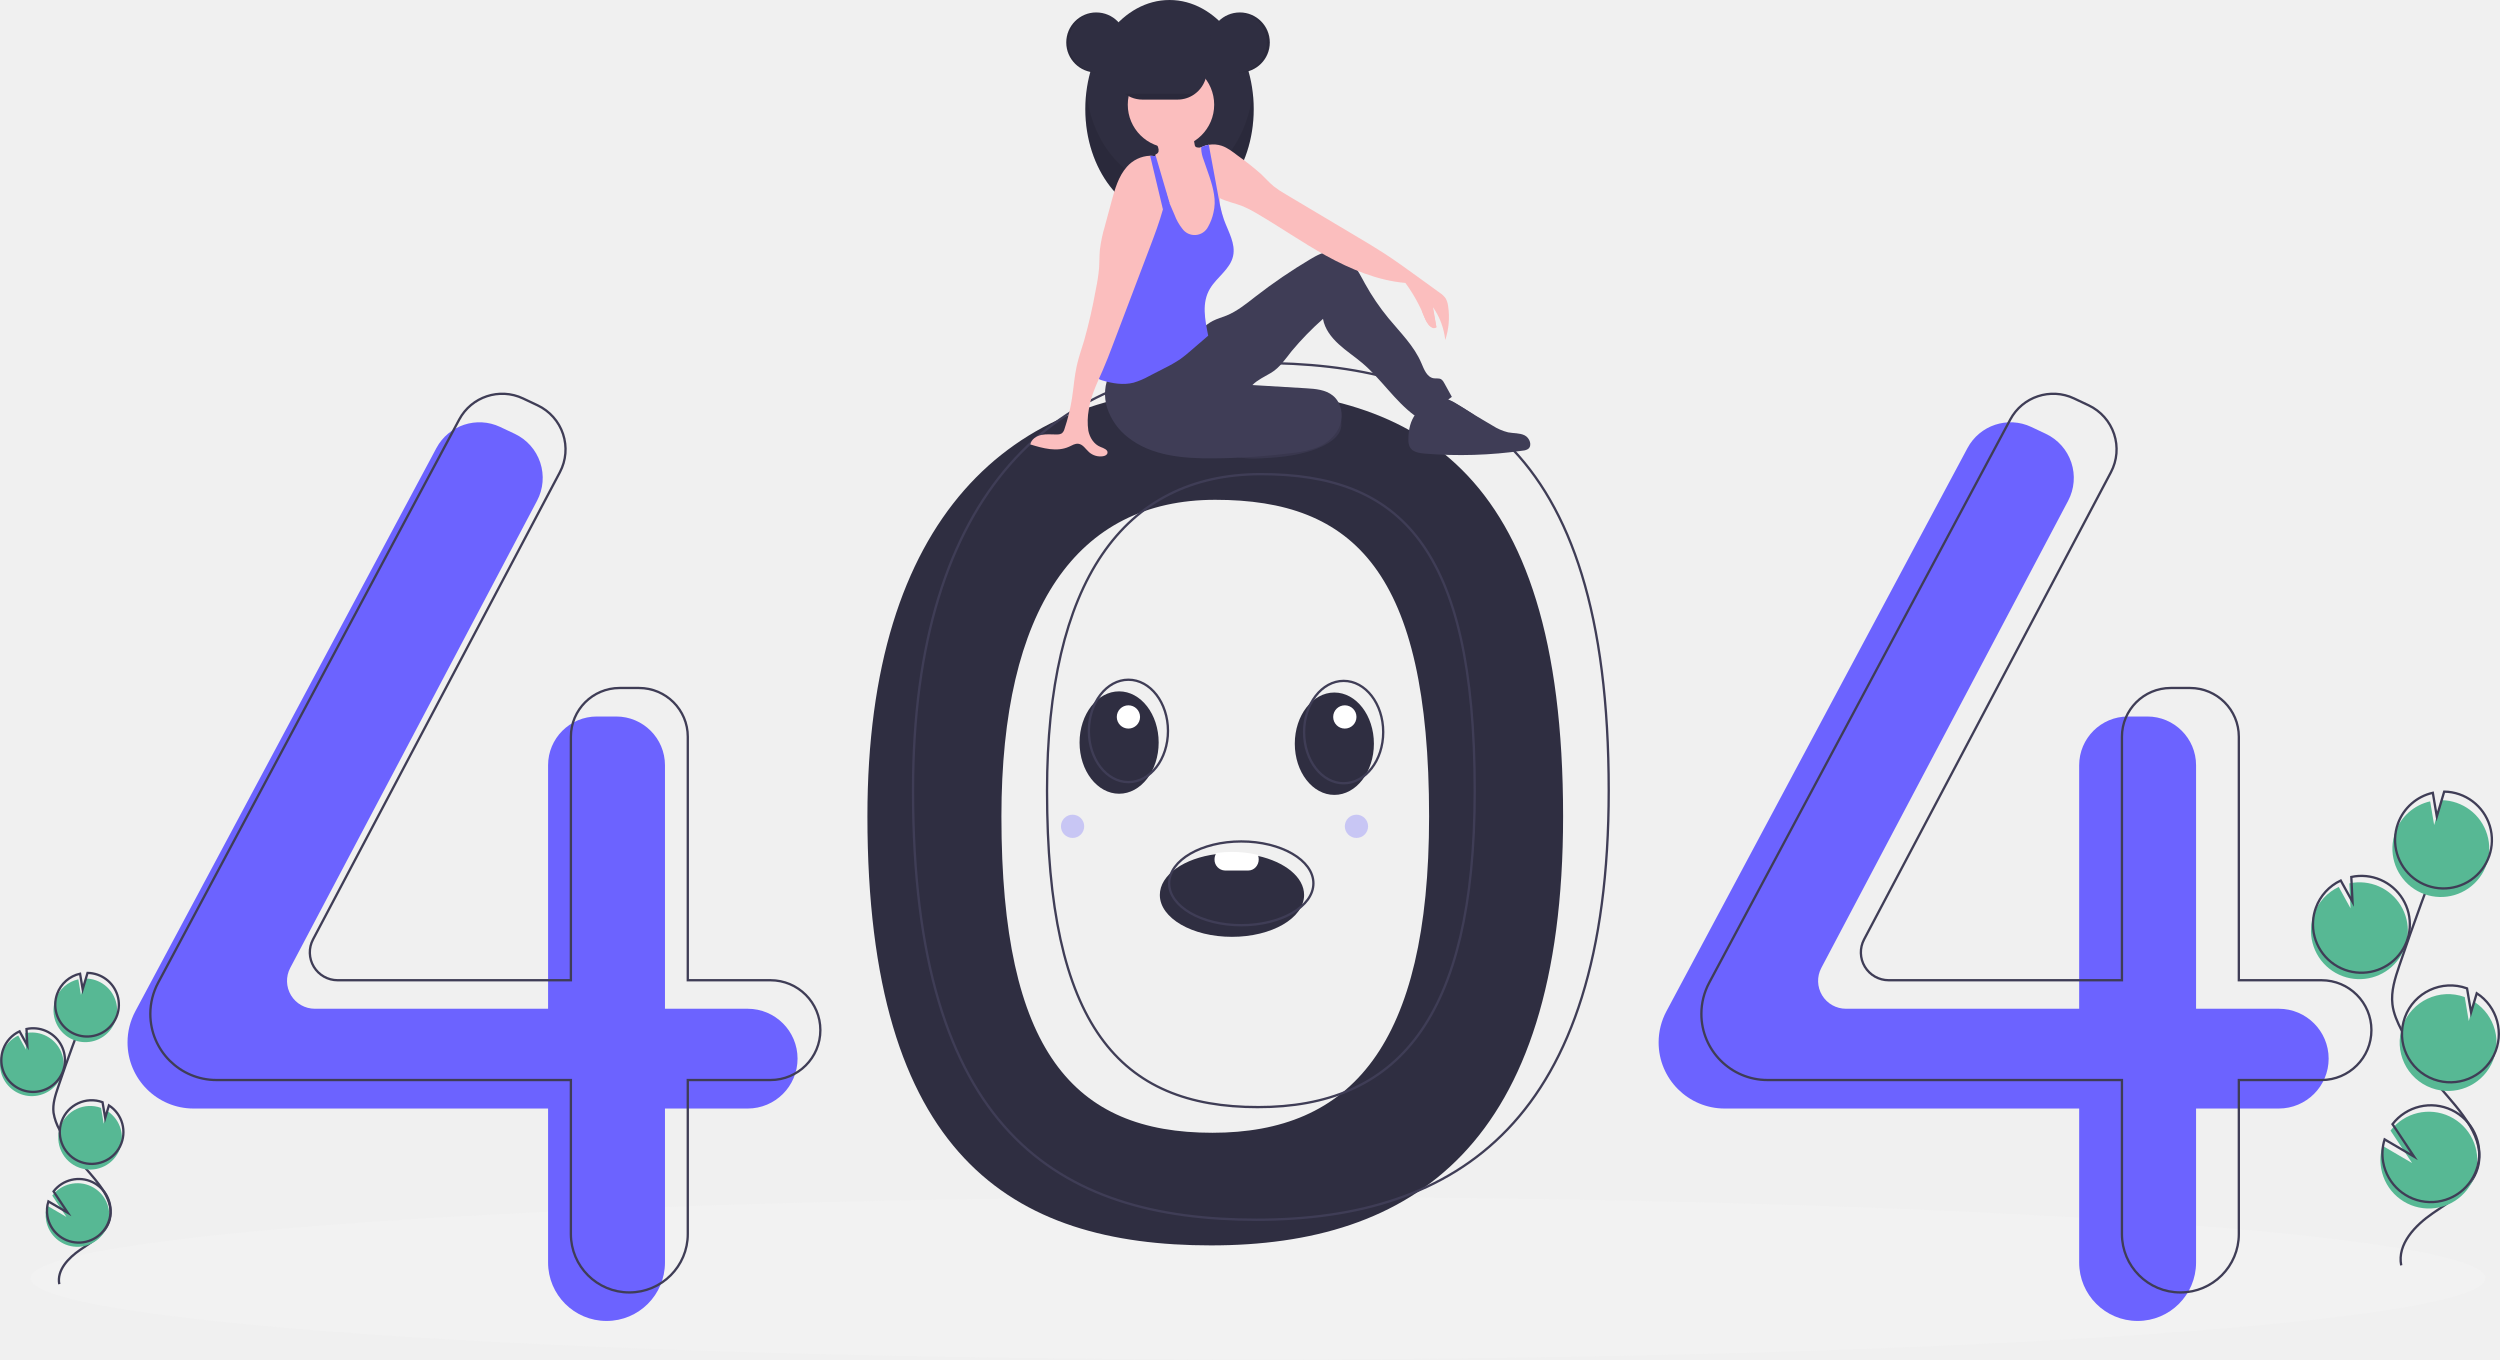
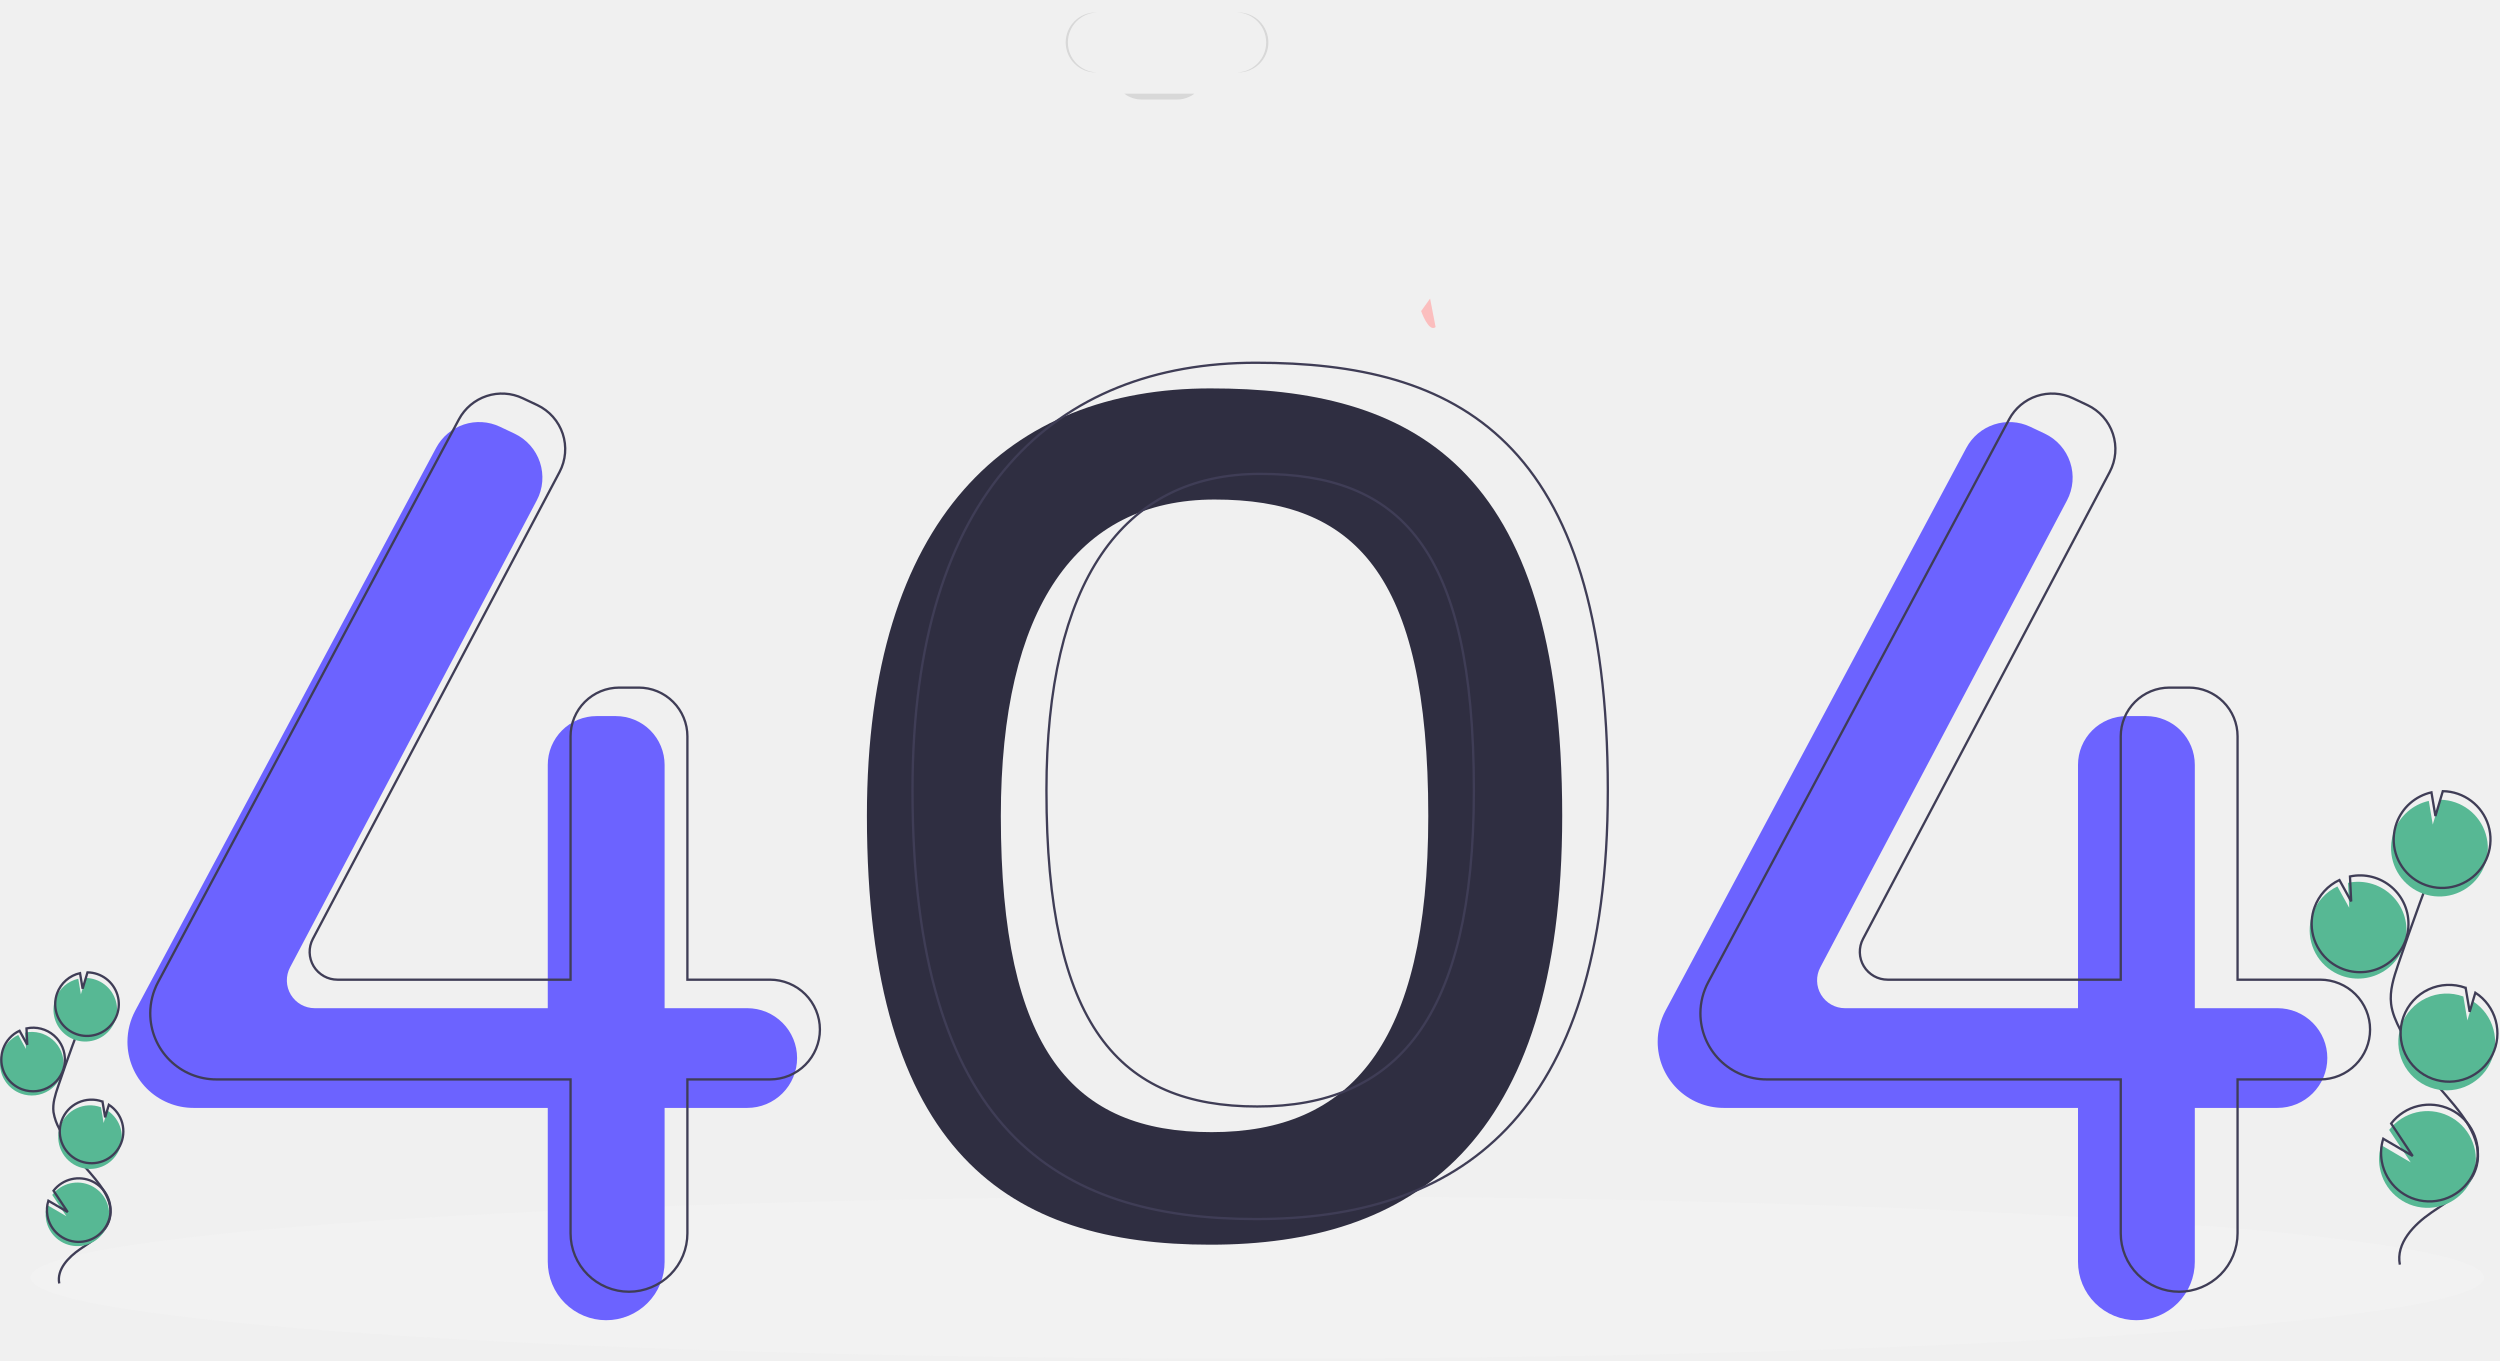
- <svg xmlns="http://www.w3.org/2000/svg" id="fd59ce54-f850-4dfc-bc34-dd7d379d600e" data-name="Layer 1" width="1074.392" height="584.231" viewBox="0 0 1074.392 584.231">
-   <ellipse cx="540.643" cy="549.309" rx="527.5" ry="34.922" fill="#f2f2f2" />
-   <path d="M583.48,324.894c-85.944,0-147.651,55.139-147.651,183.798,0,145.813,61.707,184.411,147.651,184.411s151.327-42.274,151.327-184.411C734.807,356.753,669.424,324.894,583.48,324.894Zm.565,319.808c-59.527,0-90.626-34.923-90.626-135.916,0-89.112,32.372-136.105,91.899-136.105s91.899,30.868,91.899,136.105C677.217,607.234,643.572,644.703,584.045,644.703Z" transform="translate(-63.054 -157.8845)" fill="#2f2e41" />
-   <path d="M384.365,591.401H348.831V486.762A20.956,20.956,0,0,0,327.875,465.806h-8.326a20.956,20.956,0,0,0-20.956,20.956V591.401H198.363a11.963,11.963,0,0,1-10.578-17.552l106.082-200.78A20.956,20.956,0,0,0,284.287,344.33l-6.262-2.957a20.956,20.956,0,0,0-27.429,9.07L121.214,592.475a28.416,28.416,0,0,0-3.356,13.396v0a28.416,28.416,0,0,0,28.416,28.416H298.593v66.167a25.119,25.119,0,0,0,25.119,25.119h0a25.119,25.119,0,0,0,25.119-25.119V634.287h35.534a21.443,21.443,0,0,0,21.443-21.443v0A21.443,21.443,0,0,0,384.365,591.401Z" transform="translate(-63.054 -157.8845)" fill="#6c63ff" />
-   <path d="M1042.362,591.401h-35.534V486.762A20.956,20.956,0,0,0,985.872,465.806h-8.326a20.956,20.956,0,0,0-20.956,20.956V591.401H856.359a11.963,11.963,0,0,1-10.578-17.552L951.864,373.069A20.956,20.956,0,0,0,942.284,344.33l-6.262-2.957a20.956,20.956,0,0,0-27.429,9.07L779.211,592.475a28.416,28.416,0,0,0-3.356,13.396v0a28.416,28.416,0,0,0,28.416,28.416H956.589v66.167a25.119,25.119,0,0,0,25.119,25.119h0a25.119,25.119,0,0,0,25.119-25.119V634.287h35.534a21.443,21.443,0,0,0,21.443-21.443v0A21.443,21.443,0,0,0,1042.362,591.401Z" transform="translate(-63.054 -157.8845)" fill="#6c63ff" />
-   <path d="M394.168,579.148H358.634V474.509a20.956,20.956,0,0,0-20.956-20.956h-8.326a20.956,20.956,0,0,0-20.956,20.956V579.148H208.165a11.963,11.963,0,0,1-10.578-17.552L303.67,360.816a20.956,20.956,0,0,0-9.58-28.739l-6.262-2.957a20.956,20.956,0,0,0-27.429,9.07L131.017,580.222a28.416,28.416,0,0,0-3.356,13.396v0a28.416,28.416,0,0,0,28.416,28.416H308.395v66.167a25.119,25.119,0,0,0,25.119,25.119h0a25.119,25.119,0,0,0,25.119-25.119V622.034h35.534a21.443,21.443,0,0,0,21.443-21.443v0A21.443,21.443,0,0,0,394.168,579.148Z" transform="translate(-63.054 -157.8845)" fill="none" stroke="#3f3d56" stroke-miterlimit="10" />
-   <path d="M1060.742,579.148h-35.534V474.509a20.956,20.956,0,0,0-20.956-20.956H995.925a20.956,20.956,0,0,0-20.956,20.956V579.148H874.739a11.963,11.963,0,0,1-10.578-17.552L970.244,360.816a20.956,20.956,0,0,0-9.58-28.739l-6.262-2.957a20.956,20.956,0,0,0-27.429,9.07L797.59,580.222a28.416,28.416,0,0,0-3.356,13.396v0a28.416,28.416,0,0,0,28.416,28.416H974.969v66.167a25.119,25.119,0,0,0,25.119,25.119h0a25.119,25.119,0,0,0,25.119-25.119V622.034h35.534a21.443,21.443,0,0,0,21.443-21.443v0A21.443,21.443,0,0,0,1060.742,579.148Z" transform="translate(-63.054 -157.8845)" fill="none" stroke="#3f3d56" stroke-miterlimit="10" />
-   <path d="M603.085,313.866c-85.944,0-147.651,55.139-147.651,183.798,0,145.813,61.707,184.411,147.651,184.411s151.327-42.274,151.327-184.411C754.412,345.725,689.029,313.866,603.085,313.866Zm.565,319.808c-59.527,0-90.626-34.923-90.626-135.916,0-89.112,32.372-136.105,91.899-136.105s91.899,30.868,91.899,136.105C696.822,596.206,663.177,633.675,603.65,633.675Z" transform="translate(-63.054 -157.8845)" fill="none" stroke="#3f3d56" stroke-miterlimit="10" />
-   <circle cx="471.141" cy="18.25" r="12.901" fill="#2f2e41" />
-   <ellipse cx="502.607" cy="46.885" rx="36.186" ry="46.885" fill="#2f2e41" />
-   <path d="M565.661,237.494c-18.128,0-33.141-17.271-35.776-39.805a60.976,60.976,0,0,0-.41,7.08c0,25.894,16.201,46.885,36.186,46.885s36.186-20.991,36.186-46.885a60.976,60.976,0,0,0-.41-7.08C598.803,220.224,583.789,237.494,565.661,237.494Z" transform="translate(-63.054 -157.8845)" opacity="0.1" />
-   <path d="M639.296,342.073c-.777,3.193-4.128,5.751-7.839,7.538-7.802,3.757-17.425,4.878-26.76,5.254a45.176,45.176,0,0,1-7.144-.132,20.537,20.537,0,0,1-12.251-5.631,1.681,1.681,0,0,1,.044-2.844c4.969-5.459,13.262-8.806,21.616-11.216,6.334-1.827,17.381-6.561,24.29-5.922C637.944,329.739,640.277,338.041,639.296,342.073Z" transform="translate(-63.054 -157.8845)" fill="#3f3d56" />
-   <path d="M639.296,342.073c-.777,3.193-4.128,5.751-7.839,7.538-7.802,3.757-17.425,4.878-26.76,5.254a45.176,45.176,0,0,1-7.144-.132,20.537,20.537,0,0,1-12.251-5.631,1.681,1.681,0,0,1,.044-2.844c4.969-5.459,13.262-8.806,21.616-11.216,6.334-1.827,17.381-6.561,24.29-5.922C637.944,329.739,640.277,338.041,639.296,342.073Z" transform="translate(-63.054 -157.8845)" opacity="0.1" />
-   <path d="M540.098,318.206a19.77,19.77,0,0,0-1.199,15.075,26.339,26.339,0,0,0,8.829,12.497c10.095,8.092,23.988,9.205,36.925,9.093a284.649,284.649,0,0,0,33.905-2.324,40.538,40.538,0,0,0,11.001-2.554c4.222-1.827,7.933-5.178,9.436-9.526s.436-9.672-3.134-12.574c-3.137-2.55-7.463-2.9-11.498-3.143l-23.088-1.387c2.281-2.308,5.318-3.614,8.096-5.292,3.685-2.226,6.134-5.965,8.813-9.335a129.001,129.001,0,0,1,13.439-13.817c.751,4.31,3.478,7.85,6.687,10.824s6.908,5.368,10.244,8.2c8.079,6.858,13.896,16.167,22.392,22.5a43.829,43.829,0,0,0,16.049-8.012l-3.302-5.981a3.94,3.94,0,0,0-1.245-1.553c-.935-.575-2.14-.279-3.225-.441-2.901-.435-4.168-3.784-5.306-6.487-3.125-7.422-9.108-13.18-14.218-19.404a98.009,98.009,0,0,1-9.996-14.723c-1.717-3.102-3.288-6.331-5.617-9.003s-5.594-4.773-9.139-4.781c-3.132-.007-6.021,1.584-8.714,3.183a230.477,230.477,0,0,0-23.63,16.099c-3.944,3.062-7.863,6.296-12.489,8.174-1.947.79-4,1.331-5.869,2.292-3.273,1.684-5.757,4.534-8.431,7.064C566.277,311.892,553.219,317.738,540.098,318.206Z" transform="translate(-63.054 -157.8845)" fill="#3f3d56" />
-   <path d="M588.374,253.983a23.774,23.774,0,0,1-1.734,8.033,10.045,10.045,0,0,1-5.768,5.573,12.375,12.375,0,0,1-5.623.182,10.882,10.882,0,0,1-4.582-1.561c-2.165-1.488-3.244-4.144-3.637-6.743-.393-2.596-.217-5.249-.469-7.863a42.944,42.944,0,0,0-1.202-6.255c-.17-.683-.343-1.362-.513-2.042-.167-.68-.33-1.359-.481-2.039-.138-.639-.267-1.281-.378-1.926-.091-.544-.173-1.092-.233-1.643a18.423,18.423,0,0,0-.809-4.811,14.607,14.607,0,0,0-1.687-2.854c-.286-.409-.563-.818-.818-1.243a5.89,5.89,0,0,1-.972-3.748,3.286,3.286,0,0,1,.148-.601c.025-.076.053-.151.085-.223A1.802,1.802,0,0,0,560.932,223.07a3.433,3.433,0,0,0-.148-1.778,11.318,11.318,0,0,0-.96-2.288c-.264-.478-1.161-1.34-1.167-1.888-.013-1.101,2.14-1.989,3.011-2.423a16.796,16.796,0,0,1,8.597-1.743c1.904.129,3.968.714,5.019,2.31.944,1.438.818,3.301,1.221,4.972a1.471,1.471,0,0,0,.299.664,1.341,1.341,0,0,0,.739.34,4.549,4.549,0,0,0,1.416.057h.003a2.931,2.931,0,0,0,.371-.054,4.957,4.957,0,0,0,2.033-.878q.585-.156,1.18-.255a.251.251,0,0,0,.047-.009c1.576,4.975,1.781,10.308,3.071,15.374.639,2.52,1.554,5.009,1.683,7.602.009.113.013.23.016.346.019.834-.047,1.674-.013,2.505a6.981,6.981,0,0,0,.126,1.114,15.611,15.611,0,0,0,.525,1.743l.009.028c.06.183.116.368.164.554.035.135.066.267.091.403l.003.009A14.938,14.938,0,0,1,588.374,253.983Z" transform="translate(-63.054 -157.8845)" fill="#fbbebe" />
-   <circle cx="503.237" cy="44.997" r="18.565" fill="#fbbebe" />
-   <path d="M684.157,304.033a30.445,30.445,0,0,0-5.236-14.103q.722,4.295,1.447,8.587a3.214,3.214,0,0,1-3.367-1.035,10.337,10.337,0,0,1-1.765-3.276,67.466,67.466,0,0,0-8.21-14.736c-11.819-.985-23.502-5.884-33.896-11.595-10.396-5.708-20.126-12.552-30.384-18.502a43.573,43.573,0,0,0-5.544-2.832c-3.21-1.287-6.812-1.954-9.855-3.468-.204-.101-.409-.208-.61-.318a12.578,12.578,0,0,1-1.945-1.306,10.344,10.344,0,0,1-.931-.856,20.351,20.351,0,0,1-3.559-5.953c-1.633-3.612-2.215-7.97-3.845-11.583a11.203,11.203,0,0,1,2.502-1.765h.003c.132-.069.264-.135.4-.198a11.94,11.94,0,0,1,2.004-.733q.585-.156,1.18-.255a.251.251,0,0,0,.047-.009,11.566,11.566,0,0,1,5.491.434c2.587.875,4.767,2.621,6.941,4.273a114.02,114.02,0,0,1,10.148,8.049c1.794,1.718,3.43,3.606,5.359,5.167a42.144,42.144,0,0,0,5.057,3.351q15.656,9.327,31.315,18.65c3.534,2.105,7.07,4.21,10.526,6.438,5.249,3.386,10.308,7.055,15.365,10.721q4.47,3.238,8.936,6.479a9.728,9.728,0,0,1,2.533,2.341,8.472,8.472,0,0,1,1.123,3.433A31.387,31.387,0,0,1,684.157,304.033Z" transform="translate(-63.054 -157.8845)" fill="#fbbebe" />
-   <path d="M592.977,267.944c-1.252,5.617-6.929,9.012-9.896,13.946-3.688,6.123-2.184,13.241-.799,20.255q-3.795,3.271-7.593,6.542c-1.397,1.199-2.794,2.404-4.298,3.464a57.351,57.351,0,0,1-6.86,3.94q-3.361,1.728-6.721,3.458a32.128,32.128,0,0,1-6.58,2.788c-4.415,1.133-9.103.34-13.471-.972a6.088,6.088,0,0,1-1.473-.601,2.394,2.394,0,0,1-.699-.632,3.911,3.911,0,0,1-.444-2.539c.444-7.351,2.24-14.547,4.031-21.69a85.26,85.26,0,0,1,3.848-12.577,85.077,85.077,0,0,1,5.415-10.151,68.368,68.368,0,0,1,7.929-11.514,18.479,18.479,0,0,0,3.675-4.739c1.117-2.549.686-5.472.913-8.247a17.148,17.148,0,0,1,1.633-6.007v-.003a17.093,17.093,0,0,1,1.743-2.882q.458,1.067.916,2.13.302.699.598,1.394.387.897.768,1.787,1.1,2.558,2.196,5.113a21.59,21.59,0,0,0,3.335,5.944,6.499,6.499,0,0,0,11.123-.853,21.261,21.261,0,0,0,2.272-6.013,19.215,19.215,0,0,0,.252-7.835c-.758-5.009-2.889-10.126-4.437-14.78a14.945,14.945,0,0,1-1.079-4.871,3.351,3.351,0,0,1,.057-.56c.009-.047.019-.098.028-.145a11.94,11.94,0,0,1,2.004-.733q.585-.156,1.18-.255,2.044,11.064,4.094,22.127c.032.173.066.346.098.522.195,1.057.393,2.115.614,3.169.198.957.412,1.91.651,2.857l.009.028c.082.321.167.639.255.957l.003.009c.242.868.513,1.731.818,2.58C590.938,257.475,594.164,262.629,592.977,267.944Z" transform="translate(-63.054 -157.8845)" fill="#6c63ff" />
-   <path d="M668.321,346.877a6.583,6.583,0,0,0,.61,3.143c1.162,2.124,3.95,2.606,6.362,2.805a188.377,188.377,0,0,0,42.266-1.288,4.886,4.886,0,0,0,2.151-.668c1.99-1.395.763-4.795-1.41-5.884s-4.751-.826-7.135-1.297a22.479,22.479,0,0,1-6.678-2.896q-7.252-4.167-14.293-8.688c-2.795-1.795-6.093-3.71-9.24-2.646C672.43,332.343,668.265,337.681,668.321,346.877Z" transform="translate(-63.054 -157.8845)" fill="#3f3d56" />
-   <path d="M564.437,240.874v.003c-.022.132-.044.261-.072.39-.035.214-.076.431-.116.645-.39,1.998-.868,3.987-1.419,5.963-1.51,5.459-3.534,10.831-5.541,16.123q-8.081,21.287-16.164,42.577c-1.359,3.575-2.716,7.152-4.261,10.654-.516,1.167-1.048,2.344-1.576,3.534-1.894,4.257-3.713,8.653-4.317,13.184a27.45,27.45,0,0,0-.192,9.04c.604,2.97,2.407,5.872,5.23,6.97,1.378.538,3.351,1.259,2.974,2.69-.204.787-1.098,1.171-1.901,1.303a7.312,7.312,0,0,1-5.966-1.718c-1.507-1.337-2.665-3.417-4.67-3.641-1.388-.151-2.665.68-3.936,1.262-5.186,2.369-11.227.711-16.674-.972.428-2.206,2.643-3.66,4.843-4.1,2.199-.444,4.474-.129,6.718-.189a3.51,3.51,0,0,0,2.042-.525,3.705,3.705,0,0,0,1.101-1.882,78.964,78.964,0,0,0,3.213-13.147c.724-4.666,1.026-9.405,2.058-14.015.802-3.597,2.042-7.08,3.106-10.61a224.682,224.682,0,0,0,5.06-22.077,78.02,78.02,0,0,0,1.425-9.368c.179-2.612.094-5.236.346-7.838a60.888,60.888,0,0,1,2.111-9.997q1.444-5.348,2.885-10.689c1.425-5.271,2.955-10.746,6.567-14.843a13.962,13.962,0,0,1,10.028-4.789,9.882,9.882,0,0,1,2.13.23c.116.028.233.057.349.088a8.634,8.634,0,0,1,2.174.9c1.114-.708,1.68-.459,2.42.632a6.973,6.973,0,0,1,.881,3.795A52.424,52.424,0,0,1,564.437,240.874Z" transform="translate(-63.054 -157.8845)" fill="#fbbebe" />
-   <path d="M565.661,245.046l-.047.047-.255.255-2.53,2.527-1.24-5.208-4.251-17.854a9.882,9.882,0,0,1,2.13.23,3.286,3.286,0,0,1,.148-.601l.201.689,1.441,4.902,2.728,9.308.45,1.532v.003Z" transform="translate(-63.054 -157.8845)" fill="#6c63ff" />
-   <path d="M581.715,188.087a12.582,12.582,0,0,1-3.7,8.896,12.314,12.314,0,0,1-1.36,1.176,12.528,12.528,0,0,1-7.536,2.524H554.023a12.59,12.59,0,0,1,0-25.18h15.096A12.629,12.629,0,0,1,581.715,188.087Z" transform="translate(-63.054 -157.8845)" fill="#2f2e41" />
-   <circle cx="532.815" cy="18.25" r="12.901" fill="#2f2e41" />
-   <path d="M595.554,163.234c-.158,0-.315.006-.472.012a12.898,12.898,0,0,1,0,25.778c.157.006.314.012.472.012a12.901,12.901,0,1,0,0-25.802Z" transform="translate(-63.054 -157.8845)" opacity="0.1" />
-   <path d="M534.195,163.234c.158,0,.315.006.472.012a12.898,12.898,0,0,0,0,25.778c-.157.006-.314.012-.472.012a12.901,12.901,0,0,1,0-25.802Z" transform="translate(-63.054 -157.8845)" opacity="0.1" />
-   <path d="M576.655,198.159a12.528,12.528,0,0,1-7.536,2.524H554.023a12.528,12.528,0,0,1-7.536-2.524Z" transform="translate(-63.054 -157.8845)" opacity="0.1" />
-   <path d="M674.14,291.64s3.252,9.372,6.229,6.876L677.996,286.267Z" transform="translate(-63.054 -157.8845)" fill="#fbbebe" />
-   <path d="M1069.918,577.434a20.813,20.813,0,1,0,2.772-39.915l.521,10.712-5.068-9.18a20.734,20.734,0,0,0-10.684,11.723,20.408,20.408,0,0,0-1.197,5.63A20.809,20.809,0,0,0,1069.918,577.434Z" transform="translate(-63.054 -157.8845)" fill="#57b894" />
-   <path d="M1094.995,701.678c-1.789-9.11,5.963-17.187,13.621-22.437s16.605-10.408,19.218-19.317c3.755-12.804-7.43-24.53-16.136-34.642a125.3,125.3,0,0,1-16.524-24.557c-1.811-3.533-3.476-7.225-3.952-11.166-.686-5.675,1.137-11.323,2.974-16.737q9.179-27.052,19.628-53.65" transform="translate(-63.054 -157.8845)" fill="none" stroke="#3f3d56" stroke-miterlimit="10" />
-   <path d="M1070.775,574.676a20.813,20.813,0,1,0,2.772-39.915l.521,10.712-5.068-9.18a20.734,20.734,0,0,0-10.684,11.723,20.408,20.408,0,0,0-1.197,5.63A20.809,20.809,0,0,0,1070.775,574.676Z" transform="translate(-63.054 -157.8845)" fill="none" stroke="#3f3d56" stroke-miterlimit="10" />
-   <path d="M1092.451,515.473a20.788,20.788,0,0,1,14.98-13.198l1.714,10.184,3.177-10.696a20.81,20.81,0,1,1-19.871,13.71Z" transform="translate(-63.054 -157.8845)" fill="#57b894" />
-   <path d="M1093.594,511.795a20.788,20.788,0,0,1,14.98-13.198l1.714,10.184,3.177-10.696a20.81,20.81,0,1,1-19.871,13.71Z" transform="translate(-63.054 -157.8845)" fill="none" stroke="#3f3d56" stroke-miterlimit="10" />
-   <path d="M1108.045,625.489a20.81,20.81,0,0,0,18.419-37.023l-2.441,8.219-1.731-10.304a.362.362,0,0,0-.053-.02,20.811,20.811,0,1,0-14.194,39.127Z" transform="translate(-63.054 -157.8845)" fill="#57b894" />
-   <path d="M1109.035,621.764a20.81,20.81,0,0,0,18.419-37.023l-2.441,8.219-1.731-10.304a.362.362,0,0,0-.053-.02,20.811,20.811,0,1,0-14.194,39.127Z" transform="translate(-63.054 -157.8845)" fill="none" stroke="#3f3d56" stroke-miterlimit="10" />
-   <path d="M1086.378,660.051a20.801,20.801,0,1,0,4.011-16.297l9.273,13.957-12.67-7.408A20.616,20.616,0,0,0,1086.378,660.051Z" transform="translate(-63.054 -157.8845)" fill="#57b894" />
-   <path d="M1087.235,657.294a20.801,20.801,0,1,0,4.011-16.297l9.273,13.957-12.67-7.408A20.616,20.616,0,0,0,1087.235,657.294Z" transform="translate(-63.054 -157.8845)" fill="none" stroke="#3f3d56" stroke-miterlimit="10" />
-   <path d="M72.061,628.133a13.674,13.674,0,1,0,1.821-26.225l.342,7.038-3.33-6.032a13.623,13.623,0,0,0-7.019,7.702,13.409,13.409,0,0,0-.787,3.699A13.672,13.672,0,0,0,72.061,628.133Z" transform="translate(-63.054 -157.8845)" fill="#57b894" />
-   <path d="M88.538,709.763c-1.175-5.986,3.918-11.292,8.949-14.741s10.91-6.838,12.626-12.692c2.467-8.412-4.882-16.117-10.601-22.76A82.324,82.324,0,0,1,88.656,643.436a22.21,22.21,0,0,1-2.597-7.336c-.451-3.729.747-7.439,1.954-10.996q6.031-17.773,12.896-35.249" transform="translate(-63.054 -157.8845)" fill="none" stroke="#3f3d56" stroke-miterlimit="10" />
-   <path d="M72.625,626.321a13.674,13.674,0,1,0,1.821-26.225l.342,7.038L71.458,601.103a13.623,13.623,0,0,0-7.019,7.702,13.409,13.409,0,0,0-.787,3.699A13.672,13.672,0,0,0,72.625,626.321Z" transform="translate(-63.054 -157.8845)" fill="none" stroke="#3f3d56" stroke-miterlimit="10" />
-   <path d="M86.866,587.423a13.658,13.658,0,0,1,9.842-8.671l1.126,6.691,2.087-7.027a13.673,13.673,0,1,1-13.055,9.007Z" transform="translate(-63.054 -157.8845)" fill="#57b894" />
-   <path d="M87.617,585.007a13.658,13.658,0,0,1,9.842-8.671l1.126,6.691L100.673,576a13.673,13.673,0,1,1-13.055,9.007Z" transform="translate(-63.054 -157.8845)" fill="none" stroke="#3f3d56" stroke-miterlimit="10" />
-   <path d="M97.112,659.706a13.673,13.673,0,0,0,12.102-24.325l-1.604,5.4-1.137-6.77a.238.238,0,0,0-.035-.013,13.673,13.673,0,1,0-9.326,25.707Z" transform="translate(-63.054 -157.8845)" fill="#57b894" />
-   <path d="M97.762,657.259a13.673,13.673,0,0,0,12.102-24.325l-1.604,5.4-1.137-6.77a.238.238,0,0,0-.035-.013,13.673,13.673,0,1,0-9.326,25.707Z" transform="translate(-63.054 -157.8845)" fill="none" stroke="#3f3d56" stroke-miterlimit="10" />
-   <path d="M82.876,682.414a13.667,13.667,0,1,0,2.635-10.708l6.092,9.17-8.324-4.867A13.545,13.545,0,0,0,82.876,682.414Z" transform="translate(-63.054 -157.8845)" fill="#57b894" />
-   <path d="M83.439,680.602a13.667,13.667,0,1,0,2.635-10.708l6.092,9.17-8.324-4.867A13.545,13.545,0,0,0,83.439,680.602Z" transform="translate(-63.054 -157.8845)" fill="none" stroke="#3f3d56" stroke-miterlimit="10" />
-   <ellipse cx="480.946" cy="319.115" rx="17" ry="22" fill="#2f2e41" />
-   <ellipse cx="573.446" cy="319.615" rx="17" ry="22" fill="#2f2e41" />
-   <path d="M623.5,542.5c0,9.94-13.88,18-31,18s-31-8.06-31-18c0-8.61,10.41-15.81,24.32-17.57a50.104,50.104,0,0,1,6.68-.43,50.699,50.699,0,0,1,11.13,1.2C615.25,528.29,623.5,534.84,623.5,542.5Z" transform="translate(-63.054 -157.8845)" fill="#2f2e41" />
-   <ellipse cx="484.946" cy="314.115" rx="17" ry="22" fill="none" stroke="#3f3d56" stroke-miterlimit="10" />
-   <ellipse cx="577.446" cy="314.615" rx="17" ry="22" fill="none" stroke="#3f3d56" stroke-miterlimit="10" />
-   <ellipse cx="533.446" cy="379.615" rx="31" ry="18" fill="none" stroke="#3f3d56" stroke-miterlimit="10" />
-   <path d="M604,527.2a4.937,4.937,0,0,1-1.32,3.392A4.339,4.339,0,0,1,599.5,532h-10a4.664,4.664,0,0,1-4.5-4.8,4.905,4.905,0,0,1,.82-2.741A47.02,47.02,0,0,1,592.5,524a47.665,47.665,0,0,1,11.13,1.28A5.067,5.067,0,0,1,604,527.2Z" transform="translate(-63.054 -157.8845)" fill="#fff" />
-   <circle cx="484.946" cy="308.115" r="5" fill="#fff" />
-   <circle cx="577.946" cy="308.115" r="5" fill="#fff" />
-   <circle cx="582.946" cy="355.115" r="5" fill="#6c63ff" opacity="0.3" />
-   <circle cx="460.946" cy="355.115" r="5" fill="#6c63ff" opacity="0.3" />
+ <svg xmlns="http://www.w3.org/2000/svg" viewBox="0 0 1075 585" width="1075" height="585">
+   <style>
+ 		tspan { white-space:pre }
+ 		.shp0 { fill: #f2f2f2 } 
+ 		.shp1 { fill: #2f2e41 } 
+ 		.shp2 { fill: #6c63ff } 
+ 		.shp3 { fill: none;stroke: #3f3d56 } 
+ 		.shp4 { opacity: 0.102;fill: #000000 } 
+ 		.shp5 { fill: #fbbebe } 
+ 		.shp6 { fill: #57b894 } 
+ 	</style>
+   <path id="Layer" class="shp0" d="M540.64 584.23C248.94 584.23 13.14 568.62 13.14 549.31C13.14 530 248.94 514.39 540.64 514.39C832.35 514.39 1068.14 530 1068.14 549.31C1068.14 568.62 832.35 584.23 540.64 584.23Z" />
+   <path id="Layer" fill-rule="evenodd" class="shp1" d="M671.75 350.81C671.75 492.94 606.37 535.22 520.43 535.22C434.48 535.22 372.77 496.62 372.77 350.81C372.77 222.15 434.48 167.01 520.43 167.01C606.37 167.01 671.75 198.87 671.75 350.81ZM614.16 350.9C614.16 245.66 581.79 214.8 522.26 214.8C462.74 214.8 430.36 261.79 430.36 350.9C430.36 451.9 461.46 486.82 520.99 486.82C580.52 486.82 614.16 449.35 614.16 350.9Z" />
+   <path id="Layer" class="shp2" d="M321.31 433.52L285.78 433.52L285.78 328.88C285.78 326.13 285.23 323.4 284.18 320.86C283.13 318.32 281.59 316.01 279.64 314.06C277.69 312.11 275.38 310.57 272.84 309.52C270.3 308.46 267.57 307.92 264.82 307.92L256.49 307.92C253.74 307.92 251.02 308.46 248.48 309.52C245.93 310.57 243.62 312.11 241.68 314.06C239.73 316.01 238.19 318.32 237.13 320.86C236.08 323.4 235.54 326.13 235.54 328.88L235.54 433.52L135.31 433.52C133.25 433.52 131.22 432.98 129.42 431.97C127.63 430.96 126.13 429.49 125.06 427.73C124 425.96 123.41 423.95 123.35 421.89C123.29 419.83 123.77 417.79 124.73 415.96L230.81 215.18C232.14 212.68 232.94 209.94 233.17 207.11C233.4 204.29 233.06 201.45 232.17 198.77C231.27 196.08 229.84 193.61 227.96 191.49C226.08 189.37 223.79 187.65 221.23 186.45L214.97 183.49C212.56 182.35 209.96 181.68 207.3 181.52C204.64 181.36 201.97 181.7 199.44 182.54C196.91 183.38 194.57 184.69 192.53 186.4C190.49 188.12 188.8 190.21 187.54 192.56L58.16 434.59C57.61 435.62 57.13 436.67 56.71 437.76C56.29 438.84 55.94 439.95 55.66 441.08C55.37 442.21 55.16 443.35 55.02 444.51C54.88 445.66 54.8 446.82 54.8 447.99L54.8 447.99C54.8 451.72 55.54 455.41 56.97 458.86C58.4 462.31 60.49 465.44 63.13 468.08C65.77 470.72 68.9 472.81 72.35 474.24C75.79 475.67 79.49 476.4 83.22 476.4L235.54 476.4L235.54 542.57C235.54 545.87 236.19 549.14 237.45 552.18C238.71 555.23 240.56 558 242.9 560.33C245.23 562.66 248 564.51 251.05 565.78C254.09 567.04 257.36 567.69 260.66 567.69L260.66 567.69C263.96 567.69 267.22 567.04 270.27 565.78C273.32 564.51 276.09 562.66 278.42 560.33C280.75 558 282.6 555.23 283.86 552.18C285.13 549.14 285.78 545.87 285.78 542.57L285.78 476.4L321.31 476.4C324.13 476.4 326.92 475.85 329.52 474.77C332.12 473.69 334.48 472.11 336.47 470.12C338.46 468.13 340.04 465.77 341.12 463.17C342.2 460.56 342.75 457.78 342.75 454.96L342.75 454.96C342.75 452.14 342.2 449.36 341.12 446.75C340.04 444.15 338.47 441.79 336.47 439.8C334.48 437.81 332.12 436.23 329.52 435.15C326.92 434.07 324.13 433.52 321.31 433.52L321.31 433.52Z" />
+   <path id="Layer" class="shp2" d="M979.31 433.52L943.77 433.52L943.77 328.88C943.77 326.13 943.23 323.4 942.18 320.86C941.13 318.32 939.58 316.01 937.64 314.06C935.69 312.11 933.38 310.57 930.84 309.52C928.29 308.46 925.57 307.92 922.82 307.92L914.49 307.92C911.74 307.92 909.01 308.46 906.47 309.52C903.93 310.57 901.62 312.11 899.67 314.06C897.73 316.01 896.18 318.32 895.13 320.86C894.08 323.4 893.54 326.13 893.54 328.88L893.54 433.52L793.31 433.52C791.24 433.52 789.22 432.98 787.42 431.97C785.63 430.96 784.12 429.49 783.06 427.73C781.99 425.96 781.4 423.95 781.35 421.89C781.29 419.83 781.76 417.79 782.73 415.96L888.81 215.18C890.13 212.68 890.93 209.94 891.17 207.11C891.4 204.29 891.06 201.45 890.16 198.77C889.27 196.08 887.84 193.61 885.96 191.49C884.08 189.37 881.79 187.65 879.23 186.45L872.97 183.49C870.56 182.35 867.95 181.68 865.29 181.52C862.64 181.36 859.97 181.7 857.44 182.54C854.91 183.38 852.56 184.69 850.53 186.4C848.49 188.12 846.79 190.21 845.54 192.56L716.16 434.59C715.61 435.62 715.12 436.67 714.71 437.76C714.29 438.84 713.94 439.95 713.65 441.08C713.37 442.21 713.16 443.35 713.01 444.51C712.87 445.66 712.8 446.82 712.8 447.99L712.8 447.99C712.8 451.72 713.54 455.41 714.96 458.86C716.39 462.31 718.48 465.44 721.12 468.08C723.76 470.72 726.89 472.81 730.34 474.24C733.79 475.67 737.49 476.4 741.22 476.4L893.54 476.4L893.54 542.57C893.54 545.87 894.19 549.14 895.45 552.18C896.71 555.23 898.56 558 900.89 560.33C903.23 562.66 905.99 564.51 909.04 565.78C912.09 567.04 915.36 567.69 918.65 567.69L918.65 567.69C921.95 567.69 925.22 567.04 928.27 565.78C931.31 564.51 934.08 562.66 936.42 560.33C938.75 558 940.6 555.23 941.86 552.18C943.12 549.14 943.77 545.87 943.77 542.57L943.77 476.4L979.31 476.4C982.12 476.4 984.91 475.85 987.51 474.77C990.12 473.69 992.48 472.11 994.47 470.12C996.46 468.13 998.04 465.77 999.12 463.17C1000.2 460.56 1000.75 457.78 1000.75 454.96L1000.75 454.96C1000.75 452.14 1000.2 449.36 999.12 446.75C998.04 444.15 996.46 441.79 994.47 439.8C992.48 437.81 990.12 436.23 987.51 435.15C984.91 434.07 982.12 433.52 979.31 433.52L979.31 433.52Z" />
+   <path id="Layer" class="shp3" d="M331.11 421.26L295.58 421.26L295.58 316.62C295.58 313.87 295.04 311.15 293.98 308.6C292.93 306.06 291.39 303.75 289.44 301.81C287.5 299.86 285.19 298.32 282.64 297.26C280.1 296.21 277.38 295.67 274.62 295.67L266.3 295.67C263.55 295.67 260.82 296.21 258.28 297.26C255.74 298.32 253.43 299.86 251.48 301.81C249.53 303.75 247.99 306.06 246.94 308.6C245.88 311.15 245.34 313.87 245.34 316.62L245.34 421.26L145.11 421.26C143.05 421.26 141.02 420.73 139.23 419.72C137.43 418.7 135.93 417.24 134.86 415.48C133.8 413.71 133.21 411.7 133.15 409.64C133.09 407.58 133.57 405.53 134.53 403.71L240.62 202.93C241.94 200.43 242.74 197.68 242.97 194.86C243.21 192.04 242.86 189.2 241.97 186.51C241.07 183.83 239.64 181.35 237.76 179.23C235.88 177.12 233.6 175.4 231.04 174.19L224.77 171.24C222.36 170.1 219.76 169.43 217.1 169.27C214.44 169.11 211.78 169.45 209.25 170.29C206.72 171.12 204.37 172.44 202.33 174.15C200.29 175.87 198.6 177.96 197.34 180.31L67.96 422.34C67.41 423.36 66.93 424.42 66.51 425.51C66.09 426.59 65.74 427.7 65.46 428.83C65.18 429.96 64.96 431.1 64.82 432.26C64.68 433.41 64.61 434.57 64.61 435.73L64.61 435.73C64.61 439.47 65.34 443.16 66.77 446.61C68.2 450.06 70.29 453.19 72.93 455.83C75.57 458.47 78.7 460.56 82.15 461.99C85.6 463.41 89.29 464.15 93.02 464.15L245.34 464.15L245.34 530.32C245.34 533.62 245.99 536.88 247.25 539.93C248.52 542.98 250.37 545.75 252.7 548.08C255.03 550.41 257.8 552.26 260.85 553.52C263.9 554.79 267.16 555.44 270.46 555.44L270.46 555.44C273.76 555.44 277.03 554.79 280.07 553.52C283.12 552.26 285.89 550.41 288.22 548.08C290.55 545.75 292.41 542.98 293.67 539.93C294.93 536.88 295.58 533.62 295.58 530.32L295.58 464.15L331.11 464.15C333.93 464.15 336.72 463.6 339.32 462.52C341.92 461.44 344.29 459.86 346.28 457.87C348.27 455.88 349.85 453.51 350.92 450.91C352 448.31 352.56 445.52 352.56 442.71L352.56 442.71C352.56 439.89 352 437.1 350.92 434.5C349.85 431.9 348.27 429.54 346.28 427.54C344.29 425.55 341.92 423.97 339.32 422.9C336.72 421.82 333.93 421.26 331.11 421.26L331.11 421.26Z" />
+   <path id="Layer" class="shp3" d="M997.69 421.26L962.15 421.26L962.15 316.62C962.15 313.87 961.61 311.15 960.56 308.6C959.51 306.06 957.96 303.75 956.02 301.81C954.07 299.86 951.76 298.32 949.22 297.26C946.67 296.21 943.95 295.67 941.2 295.67L932.87 295.67C930.12 295.67 927.39 296.21 924.85 297.26C922.31 298.32 920 299.86 918.05 301.81C916.11 303.75 914.56 306.06 913.51 308.6C912.46 311.15 911.92 313.87 911.92 316.62L911.92 421.26L811.69 421.26C809.62 421.26 807.6 420.73 805.8 419.72C804.01 418.7 802.5 417.24 801.44 415.48C800.37 413.71 799.78 411.7 799.73 409.64C799.67 407.58 800.14 405.53 801.11 403.71L907.19 202.93C908.51 200.43 909.31 197.68 909.55 194.86C909.78 192.04 909.44 189.2 908.54 186.51C907.65 183.83 906.22 181.35 904.34 179.23C902.46 177.12 900.17 175.4 897.61 174.19L891.35 171.24C888.94 170.1 886.33 169.43 883.67 169.27C881.02 169.11 878.35 169.45 875.82 170.29C873.29 171.12 870.94 172.44 868.9 174.15C866.87 175.87 865.17 177.96 863.92 180.31L734.54 422.34C733.99 423.36 733.5 424.42 733.09 425.51C732.67 426.59 732.31 427.7 732.03 428.83C731.75 429.96 731.54 431.1 731.39 432.26C731.25 433.41 731.18 434.57 731.18 435.73L731.18 435.73C731.18 439.47 731.92 443.16 733.34 446.61C734.77 450.06 736.86 453.19 739.5 455.83C742.14 458.47 745.27 460.56 748.72 461.99C752.17 463.41 755.86 464.15 759.6 464.15L911.92 464.15L911.92 530.32C911.92 533.62 912.56 536.88 913.83 539.93C915.09 542.98 916.94 545.75 919.27 548.08C921.6 550.41 924.37 552.26 927.42 553.52C930.47 554.79 933.74 555.44 937.03 555.44L937.03 555.44C940.33 555.44 943.6 554.79 946.65 553.52C949.69 552.26 952.46 550.41 954.8 548.08C957.13 545.75 958.98 542.98 960.24 539.93C961.5 536.88 962.15 533.62 962.15 530.32L962.15 464.15L997.69 464.15C1000.5 464.15 1003.29 463.6 1005.89 462.52C1008.5 461.44 1010.86 459.86 1012.85 457.87C1014.84 455.88 1016.42 453.51 1017.5 450.91C1018.58 448.31 1019.13 445.52 1019.13 442.71L1019.13 442.71C1019.13 439.89 1018.58 437.1 1017.5 434.5C1016.42 431.9 1014.84 429.54 1012.85 427.54C1010.86 425.55 1008.5 423.97 1005.89 422.9C1003.29 421.82 1000.5 421.26 997.69 421.26L997.69 421.26Z" />
+   <path id="Layer" fill-rule="evenodd" class="shp3" d="M691.36 339.78C691.36 481.92 625.97 524.19 540.03 524.19C454.09 524.19 392.38 485.59 392.38 339.78C392.38 211.12 454.09 155.98 540.03 155.98C625.97 155.98 691.36 187.84 691.36 339.78ZM540.6 475.79C600.12 475.79 633.77 438.32 633.77 339.87C633.77 234.64 601.4 203.77 541.87 203.77C482.34 203.77 449.97 250.76 449.97 339.87C449.97 440.87 481.07 475.79 540.6 475.79L540.6 475.79Z" />
+   <path id="Layer" class="shp4" d="M532.5 5.35C532.34 5.35 532.19 5.36 532.03 5.36C535.37 5.48 538.53 6.89 540.84 9.3C543.16 11.7 544.46 14.91 544.46 18.25C544.46 21.59 543.16 24.8 540.84 27.2C538.53 29.61 535.37 31.02 532.03 31.14C532.19 31.15 532.34 31.15 532.5 31.15C535.92 31.15 539.2 29.79 541.62 27.37C544.04 24.95 545.4 21.67 545.4 18.25C545.4 14.83 544.04 11.55 541.62 9.13C539.2 6.71 535.92 5.35 532.5 5.35L532.5 5.35Z" />
+   <path id="Layer" class="shp4" d="M471.14 5.35C471.3 5.35 471.46 5.36 471.61 5.36C468.28 5.48 465.12 6.89 462.8 9.3C460.48 11.7 459.18 14.91 459.18 18.25C459.18 21.59 460.48 24.8 462.8 27.2C465.12 29.61 468.28 31.02 471.61 31.14C471.46 31.15 471.3 31.15 471.14 31.15C467.72 31.15 464.44 29.79 462.03 27.37C459.61 24.95 458.25 21.67 458.25 18.25C458.25 14.83 459.61 11.55 462.03 9.13C464.44 6.71 467.72 5.35 471.14 5.35L471.14 5.35Z" />
+   <path id="Layer" class="shp4" d="M513.6 40.27C513.06 40.68 512.49 41.04 511.9 41.36C511.3 41.67 510.68 41.94 510.04 42.15C509.4 42.36 508.74 42.53 508.08 42.64C507.41 42.74 506.74 42.8 506.06 42.8L490.97 42.8C490.29 42.8 489.62 42.74 488.96 42.64C488.29 42.53 487.64 42.36 487 42.15C486.36 41.94 485.74 41.67 485.14 41.36C484.54 41.04 483.97 40.68 483.43 40.27L513.6 40.27Z" />
+   <path id="Layer" class="shp5" d="M611.09 133.76C611.09 133.76 614.34 143.13 617.31 140.63L614.94 128.38L611.09 133.76Z" />
+   <path id="Layer" class="shp6" d="M1006.86 419.55C1013.01 421.78 1019.84 421 1025.32 417.44C1030.8 413.88 1034.28 407.95 1034.74 401.43C1035.19 394.91 1032.55 388.56 1027.62 384.27C1022.69 379.99 1016.03 378.27 1009.64 379.63L1010.16 390.35L1005.09 381.17C1003.86 381.74 1002.69 382.44 1001.6 383.25C1000.51 384.05 999.5 384.96 998.58 385.97C997.67 386.97 996.85 388.06 996.15 389.22C995.45 390.38 994.87 391.61 994.4 392.89C994.24 393.34 994.09 393.8 993.96 394.26C993.82 394.72 993.71 395.19 993.61 395.66C993.51 396.13 993.42 396.61 993.36 397.08C993.29 397.56 993.24 398.04 993.21 398.52C993.05 400.76 993.25 403.01 993.82 405.19C994.38 407.37 995.29 409.44 996.51 411.32C997.74 413.21 999.26 414.88 1001.02 416.28C1002.78 417.68 1004.75 418.78 1006.86 419.55Z" />
+   <path id="Layer" class="shp3" d="M1031.94 543.79C1030.15 534.68 1037.9 526.61 1045.56 521.36C1053.22 516.11 1062.17 510.95 1064.78 502.04C1068.53 489.24 1057.35 477.51 1048.64 467.4C1047.03 465.52 1045.47 463.6 1043.97 461.64C1042.48 459.67 1041.03 457.66 1039.65 455.61C1038.27 453.56 1036.96 451.47 1035.7 449.34C1034.44 447.21 1033.25 445.04 1032.12 442.84C1030.31 439.31 1028.64 435.62 1028.17 431.67C1027.48 426 1029.31 420.35 1031.14 414.94C1037.26 396.9 1043.8 379.02 1050.77 361.29" />
+   <path id="Layer" class="shp3" d="M1007.72 416.79C1013.86 419.02 1020.7 418.24 1026.17 414.68C1031.65 411.12 1035.14 405.19 1035.59 398.67C1036.05 392.15 1033.41 385.8 1028.48 381.52C1023.54 377.23 1016.88 375.51 1010.49 376.88L1011.01 387.59L1005.95 378.41C1004.72 378.99 1003.55 379.68 1002.46 380.49C1001.36 381.29 1000.35 382.2 999.44 383.21C998.52 384.21 997.71 385.3 997.01 386.46C996.31 387.63 995.72 388.85 995.26 390.13C995.1 390.58 994.95 391.04 994.81 391.5C994.68 391.97 994.56 392.43 994.46 392.9C994.36 393.37 994.28 393.85 994.21 394.32C994.15 394.8 994.1 395.28 994.06 395.76C993.91 398 994.11 400.26 994.67 402.43C995.23 404.61 996.14 406.68 997.37 408.56C998.59 410.45 1000.11 412.12 1001.87 413.52C1003.63 414.92 1005.61 416.02 1007.72 416.79L1007.72 416.79Z" />
+   <path id="Layer" class="shp6" d="M1029.4 357.59C1029.99 355.95 1030.78 354.4 1031.76 352.97C1032.74 351.53 1033.9 350.22 1035.2 349.07C1036.5 347.92 1037.95 346.94 1039.49 346.15C1041.04 345.36 1042.68 344.77 1044.38 344.39L1046.09 354.57L1049.27 343.88C1058.32 344.01 1066.25 349.98 1068.87 358.64C1071.5 367.31 1068.23 376.67 1060.78 381.82C1053.33 386.96 1043.41 386.69 1036.24 381.16C1029.08 375.63 1026.31 366.1 1029.4 357.59L1029.4 357.59Z" />
+   <path id="Layer" class="shp3" d="M1030.54 353.91C1031.13 352.28 1031.93 350.72 1032.91 349.29C1033.88 347.85 1035.04 346.54 1036.34 345.4C1037.65 344.25 1039.09 343.27 1040.64 342.48C1042.18 341.69 1043.82 341.09 1045.52 340.71L1047.23 350.9L1050.41 340.2C1059.46 340.34 1067.39 346.31 1070.02 354.97C1072.64 363.63 1069.37 373 1061.92 378.14C1054.47 383.28 1044.55 383.01 1037.38 377.48C1030.22 371.95 1027.45 362.42 1030.54 353.91L1030.54 353.91Z" />
+   <path id="Layer" class="shp6" d="M1044.99 467.6C1049.79 469.35 1055.07 469.26 1059.82 467.36C1064.56 465.46 1068.44 461.89 1070.72 457.31C1072.99 452.74 1073.51 447.48 1072.16 442.55C1070.81 437.62 1067.7 433.36 1063.41 430.58L1060.97 438.8L1059.24 428.5C1059.23 428.5 1059.23 428.49 1059.22 428.49C1059.22 428.49 1059.22 428.49 1059.21 428.49C1059.21 428.48 1059.2 428.48 1059.2 428.48C1059.19 428.48 1059.19 428.48 1059.18 428.48C1053.99 426.59 1048.27 426.84 1043.27 429.18C1038.26 431.52 1034.4 435.75 1032.51 440.94C1030.63 446.13 1030.89 451.86 1033.23 456.86C1035.57 461.86 1039.8 465.72 1044.99 467.6L1044.99 467.6Z" />
+   <path id="Layer" class="shp3" d="M1045.98 463.88C1050.79 465.62 1056.06 465.54 1060.81 463.64C1065.55 461.74 1069.43 458.16 1071.71 453.59C1073.99 449.01 1074.5 443.76 1073.15 438.83C1071.8 433.9 1068.69 429.64 1064.4 426.86L1061.96 435.08L1060.23 424.77C1060.22 424.77 1060.22 424.77 1060.21 424.77C1060.21 424.76 1060.21 424.76 1060.2 424.76C1060.2 424.76 1060.19 424.76 1060.19 424.76C1060.18 424.76 1060.18 424.75 1060.17 424.75C1054.99 422.87 1049.26 423.12 1044.26 425.46C1039.25 427.79 1035.39 432.02 1033.5 437.21C1031.62 442.41 1031.88 448.13 1034.22 453.13C1036.56 458.13 1040.79 462 1045.98 463.88L1045.98 463.88Z" />
+   <path id="Layer" class="shp6" d="M1023.32 502.17C1025.03 511.85 1033.28 519.02 1043.11 519.36C1052.94 519.69 1061.66 513.09 1064.01 503.54C1066.36 493.99 1061.7 484.09 1052.84 479.83C1043.98 475.56 1033.34 478.08 1027.33 485.87L1036.61 499.83L1023.94 492.42C1023.69 493.2 1023.5 494 1023.35 494.81C1023.2 495.62 1023.1 496.44 1023.04 497.26C1022.99 498.08 1022.99 498.9 1023.04 499.72C1023.08 500.54 1023.18 501.36 1023.32 502.17L1023.32 502.17Z" />
+   <path id="Layer" class="shp3" d="M1024.18 499.41C1025.88 509.1 1034.14 516.27 1043.97 516.6C1053.8 516.93 1062.52 510.33 1064.87 500.78C1067.22 491.23 1062.56 481.34 1053.7 477.07C1044.83 472.8 1034.2 475.32 1028.19 483.11L1037.46 497.07L1024.79 489.66C1024.55 490.45 1024.35 491.24 1024.2 492.05C1024.05 492.86 1023.95 493.68 1023.9 494.5C1023.85 495.32 1023.85 496.14 1023.89 496.96C1023.94 497.78 1024.04 498.6 1024.18 499.41L1024.18 499.41Z" />
+   <path id="Layer" class="shp6" d="M9.01 470.25C13.04 471.72 17.53 471.2 21.13 468.86C24.73 466.52 27.02 462.63 27.32 458.34C27.62 454.06 25.89 449.89 22.64 447.07C19.4 444.26 15.03 443.13 10.83 444.02L11.17 451.06L7.84 445.03C7.03 445.41 6.27 445.87 5.55 446.4C4.83 446.93 4.17 447.52 3.57 448.18C2.96 448.84 2.43 449.56 1.97 450.32C1.51 451.09 1.12 451.89 0.82 452.73C0.71 453.03 0.61 453.33 0.53 453.63C0.44 453.94 0.36 454.24 0.3 454.55C0.23 454.86 0.18 455.17 0.13 455.49C0.09 455.8 0.06 456.12 0.03 456.43C-0.07 457.9 0.07 459.38 0.43 460.81C0.8 462.24 1.4 463.6 2.21 464.84C3.01 466.08 4.01 467.18 5.17 468.1C6.32 469.02 7.62 469.74 9.01 470.25Z" />
+   <path id="Layer" class="shp3" d="M25.48 551.88C24.31 545.89 29.4 540.59 34.43 537.14C39.46 533.69 45.34 530.3 47.06 524.45C49.53 516.03 42.18 508.33 36.46 501.69C35.4 500.45 34.38 499.19 33.39 497.9C32.41 496.61 31.46 495.29 30.55 493.94C29.64 492.59 28.78 491.22 27.95 489.82C27.13 488.42 26.34 487 25.6 485.55C25.28 484.98 24.98 484.4 24.71 483.81C24.44 483.22 24.2 482.61 23.98 482C23.76 481.38 23.57 480.76 23.41 480.13C23.25 479.5 23.11 478.86 23 478.21C22.55 474.49 23.75 470.78 24.96 467.22C28.98 455.37 33.28 443.62 37.86 431.97" />
+   <path id="Layer" class="shp3" d="M9.57 468.44C13.61 469.9 18.1 469.39 21.7 467.05C25.29 464.71 27.59 460.82 27.88 456.53C28.18 452.25 26.45 448.08 23.21 445.26C19.97 442.45 15.59 441.32 11.39 442.21L11.73 449.25L8.4 443.22C7.6 443.6 6.83 444.05 6.11 444.58C5.39 445.11 4.73 445.71 4.13 446.37C3.53 447.03 2.99 447.75 2.53 448.51C2.07 449.27 1.69 450.08 1.38 450.92C1.28 451.22 1.18 451.52 1.09 451.82C1 452.13 0.93 452.43 0.86 452.74C0.79 453.05 0.74 453.36 0.7 453.68C0.65 453.99 0.62 454.3 0.6 454.62C0.49 456.09 0.63 457.57 1 459C1.37 460.43 1.96 461.79 2.77 463.03C3.57 464.27 4.57 465.37 5.73 466.29C6.89 467.21 8.18 467.93 9.57 468.44Z" />
+   <path id="Layer" class="shp6" d="M23.81 429.54C24.2 428.47 24.72 427.45 25.37 426.5C26.01 425.56 26.77 424.7 27.62 423.94C28.48 423.19 29.43 422.55 30.45 422.03C31.46 421.51 32.54 421.12 33.65 420.87L34.78 427.56L36.87 420.53C42.81 420.62 48.02 424.54 49.75 430.23C51.48 435.92 49.32 442.08 44.43 445.46C39.53 448.83 33.02 448.66 28.31 445.02C23.6 441.39 21.78 435.13 23.81 429.54L23.81 429.54Z" />
+   <path id="Layer" class="shp3" d="M24.56 427.12C24.95 426.05 25.47 425.03 26.12 424.09C26.76 423.14 27.52 422.28 28.38 421.53C29.23 420.77 30.18 420.13 31.2 419.61C32.21 419.09 33.29 418.7 34.41 418.45L35.53 425.14L37.62 418.12C43.57 418.2 48.77 422.13 50.5 427.82C52.23 433.51 50.08 439.66 45.18 443.04C40.29 446.42 33.77 446.24 29.06 442.61C24.35 438.97 22.53 432.71 24.56 427.12L24.56 427.12Z" />
+   <path id="Layer" class="shp6" d="M34.06 501.82C37.21 502.97 40.68 502.91 43.8 501.66C46.92 500.42 49.47 498.06 50.96 495.06C52.46 492.05 52.79 488.6 51.91 485.36C51.02 482.12 48.98 479.32 46.16 477.5L44.56 482.9L43.42 476.13C43.42 476.13 43.41 476.12 43.41 476.12C43.41 476.12 43.4 476.12 43.4 476.12C43.4 476.12 43.39 476.12 43.39 476.12C43.39 476.12 43.39 476.12 43.38 476.11C39.97 474.87 36.21 475.04 32.92 476.58C29.64 478.11 27.09 480.89 25.86 484.3C24.62 487.71 24.79 491.47 26.33 494.76C27.86 498.05 30.65 500.59 34.06 501.82L34.06 501.82Z" />
+   <path id="Layer" class="shp3" d="M34.71 499.37C37.86 500.52 41.33 500.46 44.45 499.22C47.57 497.97 50.12 495.62 51.61 492.61C53.11 489.61 53.44 486.15 52.56 482.92C51.67 479.68 49.63 476.88 46.81 475.05L45.21 480.45L44.07 473.68C44.07 473.68 44.06 473.68 44.06 473.68C44.06 473.68 44.05 473.67 44.05 473.67C44.05 473.67 44.05 473.67 44.04 473.67C44.04 473.67 44.04 473.67 44.03 473.67C40.62 472.43 36.86 472.6 33.58 474.13C30.29 475.67 27.75 478.45 26.52 481.86C25.28 485.27 25.45 489.03 26.98 492.31C28.52 495.6 31.3 498.14 34.71 499.37L34.71 499.37Z" />
+   <path id="Layer" class="shp6" d="M19.82 524.53C20.94 530.89 26.36 535.61 32.82 535.82C39.28 536.04 45.01 531.71 46.55 525.43C48.1 519.16 45.04 512.66 39.21 509.85C33.39 507.05 26.4 508.7 22.46 513.82L28.55 522.99L20.22 518.12C20.06 518.64 19.93 519.17 19.84 519.7C19.74 520.23 19.67 520.76 19.64 521.3C19.6 521.84 19.6 522.38 19.63 522.92C19.66 523.46 19.73 524 19.82 524.53Z" />
+   <path id="Layer" class="shp3" d="M20.39 522.72C21.5 529.08 26.93 533.79 33.39 534.01C39.84 534.23 45.57 529.89 47.12 523.62C48.66 517.34 45.6 510.84 39.78 508.04C33.96 505.23 26.96 506.89 23.02 512.01L29.11 521.18L20.79 516.31C20.63 516.83 20.5 517.35 20.4 517.88C20.3 518.42 20.24 518.95 20.2 519.49C20.17 520.03 20.17 520.57 20.2 521.11C20.23 521.65 20.29 522.19 20.39 522.72L20.39 522.72Z" />
</svg>
